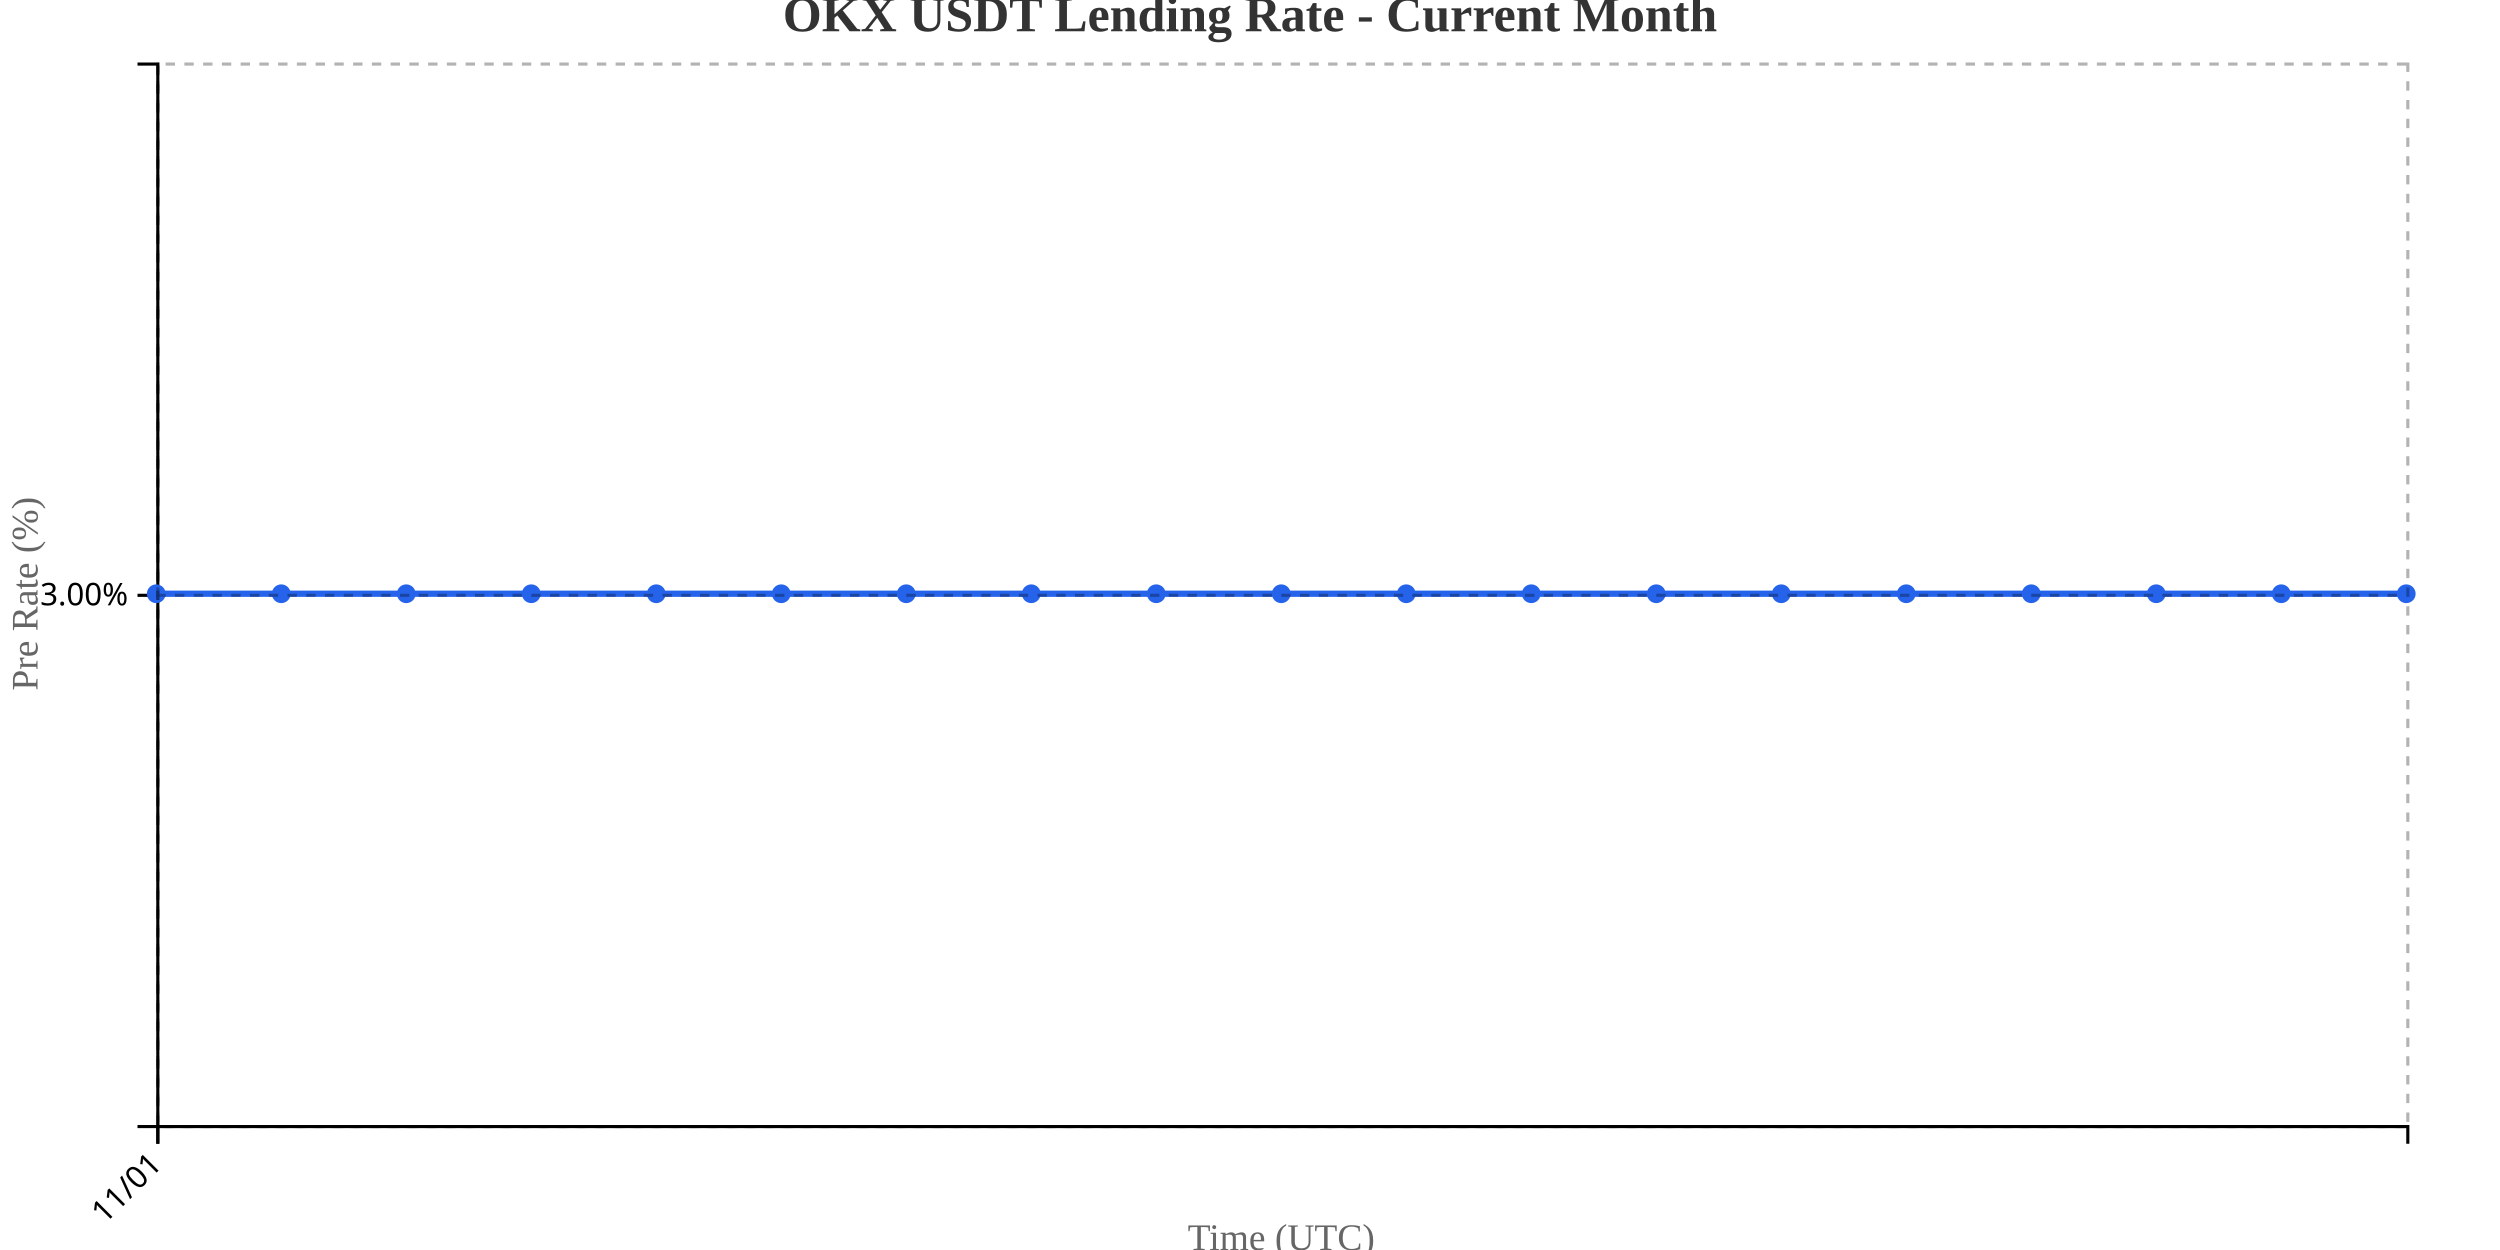
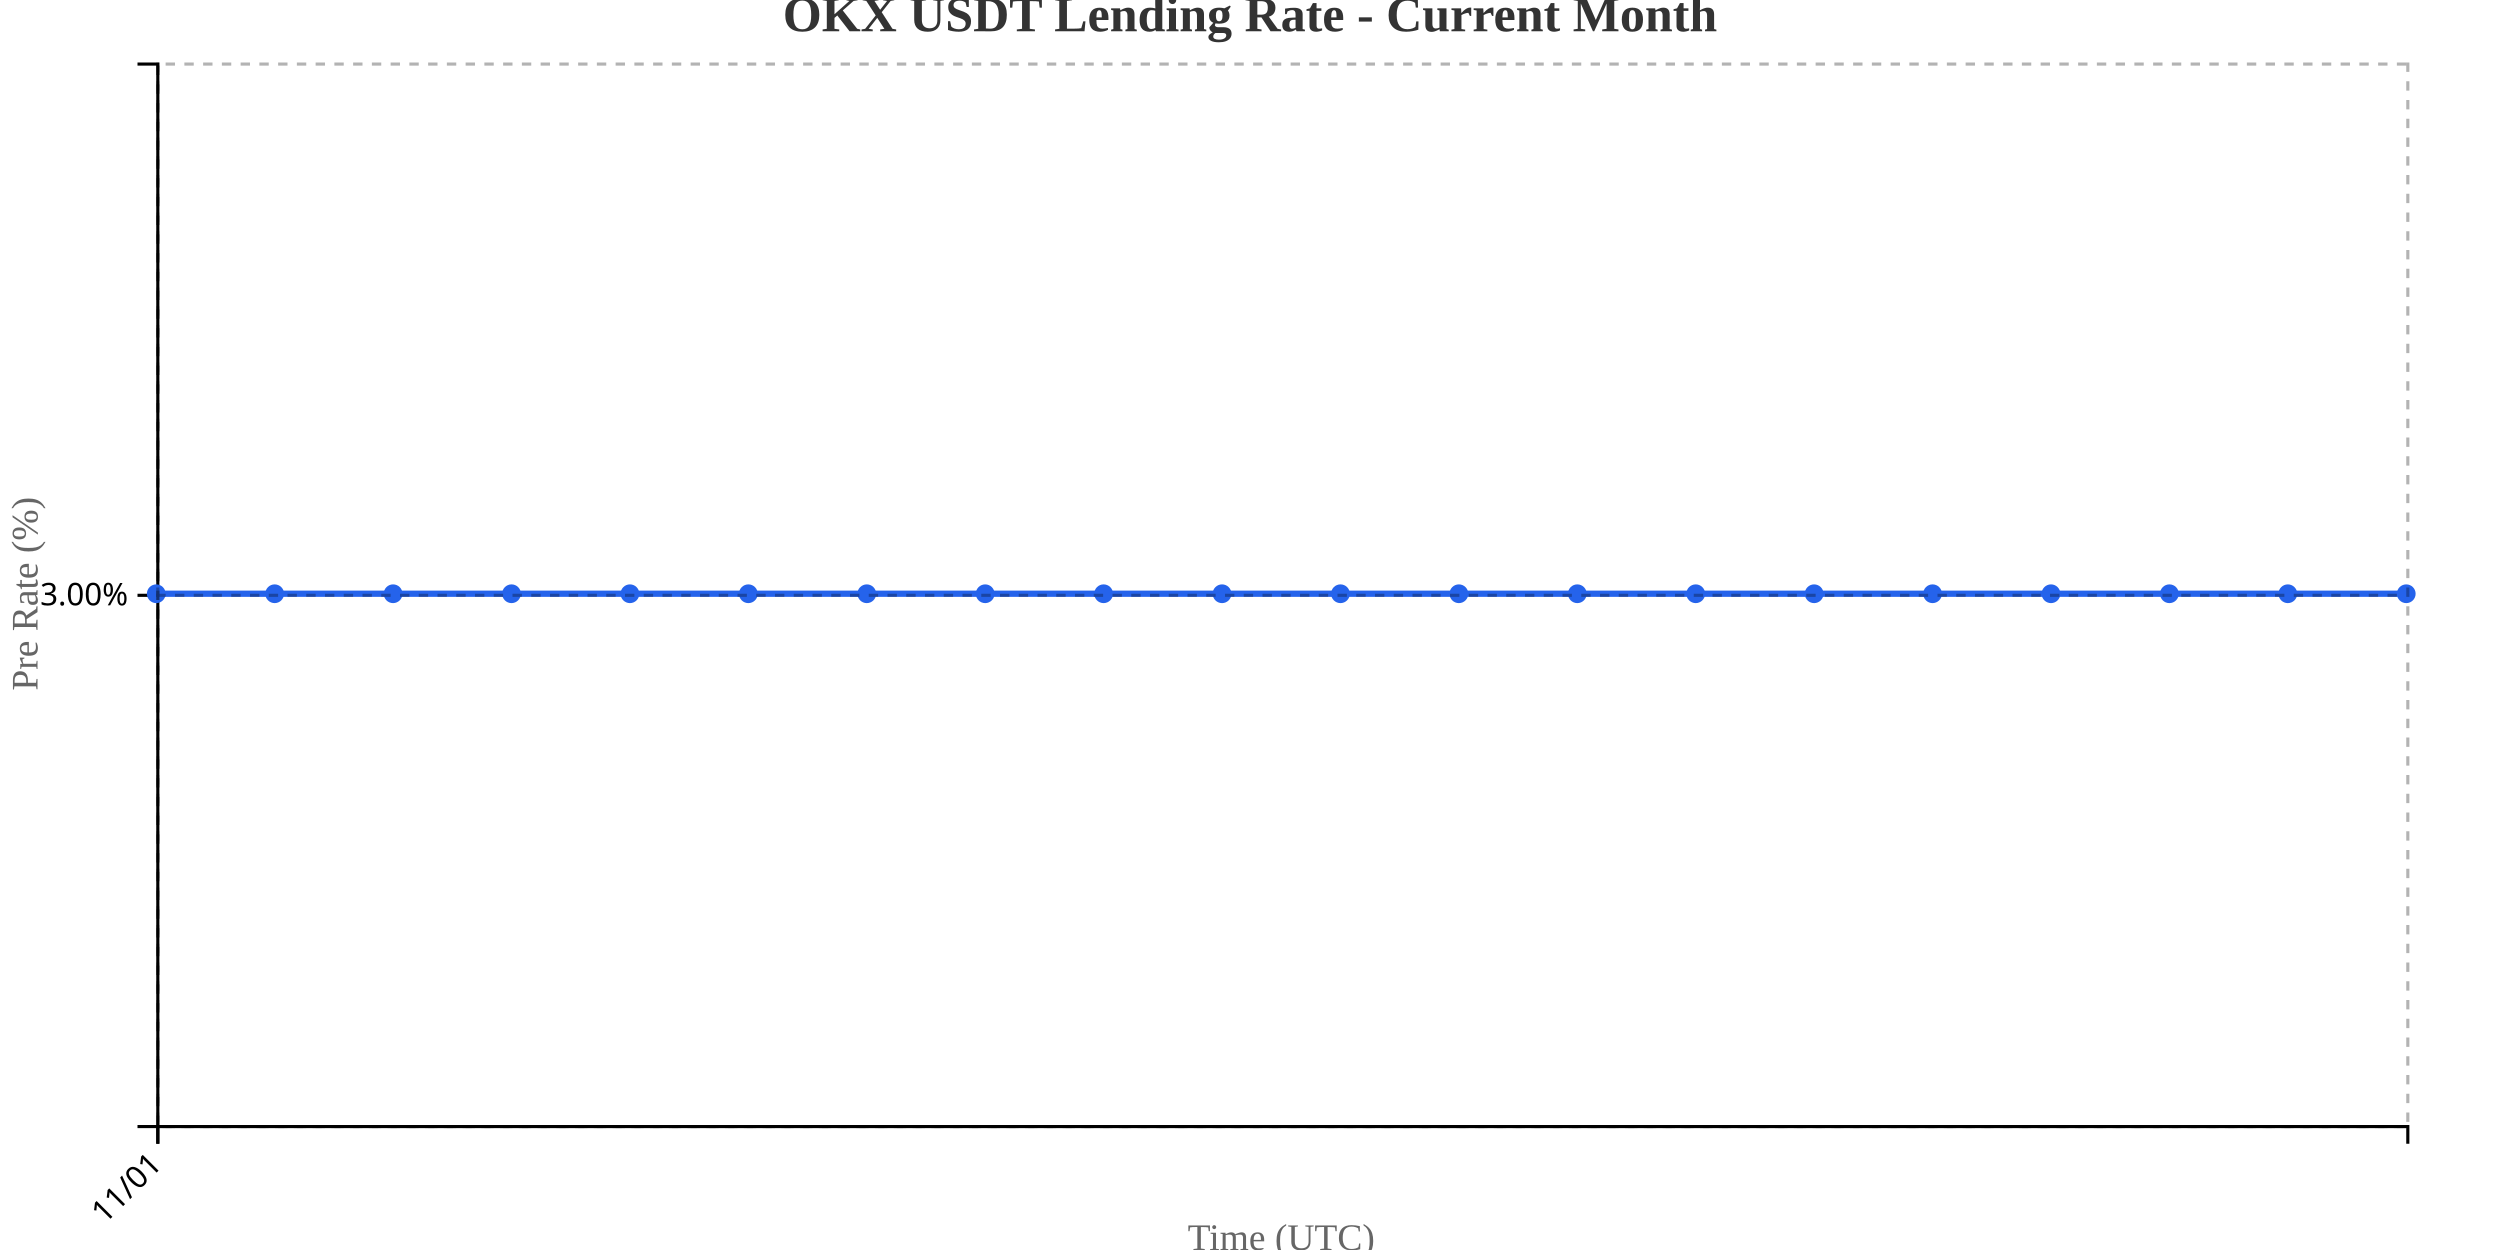
<svg xmlns="http://www.w3.org/2000/svg" width="800" height="400">
  <g transform="translate(50,20)">
    <g transform="translate(0,340)" fill="none" font-size="10" font-family="sans-serif" text-anchor="middle">
      <path class="domain" stroke="currentColor" d="M0.5,6V0.5H720.5V6" />
      <g class="tick" opacity="1" transform="translate(0.5,0)">
        <line stroke="currentColor" y2="6" />
        <text fill="currentColor" y="9" dy=".15em" style="text-anchor: end;" dx="-.8em" transform="rotate(-45)">11/01</text>
      </g>
    </g>
    <g fill="none" font-size="10" font-family="sans-serif" text-anchor="end">
      <path class="domain" stroke="currentColor" d="M-6,340.5H0.5V0.5H-6" />
      <g class="tick" opacity="1" transform="translate(0,170.5)">
        <line stroke="currentColor" x2="-6" />
        <text fill="currentColor" x="-9" dy="0.32em">3.00%</text>
      </g>
    </g>
    <text transform="rotate(-90)" y="-50" x="-170" dy="1em" style="text-anchor: middle; font-size: 12px; fill: #666;">Pre Rate (%)</text>
    <text transform="translate(360, 380)" style="text-anchor: middle; font-size: 12px; fill: #666;">Time (UTC)</text>
-     <path fill="none" stroke="#2563eb" stroke-width="2" d="M0,170C13.333,170,26.667,170,40,170C53.333,170,66.667,170,80,170C93.333,170,106.667,170,120,170C133.333,170,146.667,170,160,170C173.333,170,186.667,170,200,170C213.333,170,226.667,170,240,170C253.333,170,266.667,170,280,170C293.333,170,306.667,170,320,170C333.333,170,346.667,170,360,170C373.333,170,386.667,170,400,170C413.333,170,426.667,170,440,170C453.333,170,466.667,170,480,170C493.333,170,506.667,170,520,170C533.333,170,546.667,170,560,170C573.333,170,586.667,170,600,170C613.333,170,626.667,170,640,170C653.333,170,666.667,170,680,170C693.333,170,706.667,170,720,170" />
+     <path fill="none" stroke="#2563eb" stroke-width="2" d="M0,170C12.632,170,25.263,170,37.895,170C50.526,170,63.158,170,75.789,170C88.421,170,101.053,170,113.684,170C126.316,170,138.947,170,151.579,170C164.211,170,176.842,170,189.474,170C202.105,170,214.737,170,227.368,170C240,170,252.632,170,265.263,170C277.895,170,290.526,170,303.158,170C315.789,170,328.421,170,341.053,170C353.684,170,366.316,170,378.947,170C391.579,170,404.211,170,416.842,170C429.474,170,442.105,170,454.737,170C467.368,170,480,170,492.632,170C505.263,170,517.895,170,530.526,170C543.158,170,555.789,170,568.421,170C581.053,170,593.684,170,606.316,170C618.947,170,631.579,170,644.211,170C656.842,170,669.474,170,682.105,170C694.737,170,707.368,170,720,170" />
    <circle class="dot" cx="0" cy="170" r="3" fill="#2563eb" />
-     <circle class="dot" cx="40" cy="170" r="3" fill="#2563eb" />
-     <circle class="dot" cx="80" cy="170" r="3" fill="#2563eb" />
-     <circle class="dot" cx="120" cy="170" r="3" fill="#2563eb" />
-     <circle class="dot" cx="160" cy="170" r="3" fill="#2563eb" />
-     <circle class="dot" cx="200" cy="170" r="3" fill="#2563eb" />
-     <circle class="dot" cx="240" cy="170" r="3" fill="#2563eb" />
-     <circle class="dot" cx="280" cy="170" r="3" fill="#2563eb" />
-     <circle class="dot" cx="320" cy="170" r="3" fill="#2563eb" />
-     <circle class="dot" cx="360" cy="170" r="3" fill="#2563eb" />
-     <circle class="dot" cx="400" cy="170" r="3" fill="#2563eb" />
-     <circle class="dot" cx="440" cy="170" r="3" fill="#2563eb" />
-     <circle class="dot" cx="480" cy="170" r="3" fill="#2563eb" />
-     <circle class="dot" cx="520" cy="170" r="3" fill="#2563eb" />
-     <circle class="dot" cx="560" cy="170" r="3" fill="#2563eb" />
-     <circle class="dot" cx="600" cy="170" r="3" fill="#2563eb" />
-     <circle class="dot" cx="640" cy="170" r="3" fill="#2563eb" />
-     <circle class="dot" cx="680" cy="170" r="3" fill="#2563eb" />
+     <circle class="dot" cx="37.895" cy="170" r="3" fill="#2563eb" />
+     <circle class="dot" cx="75.789" cy="170" r="3" fill="#2563eb" />
+     <circle class="dot" cx="113.684" cy="170" r="3" fill="#2563eb" />
+     <circle class="dot" cx="151.579" cy="170" r="3" fill="#2563eb" />
+     <circle class="dot" cx="189.474" cy="170" r="3" fill="#2563eb" />
+     <circle class="dot" cx="227.368" cy="170" r="3" fill="#2563eb" />
+     <circle class="dot" cx="265.263" cy="170" r="3" fill="#2563eb" />
+     <circle class="dot" cx="303.158" cy="170" r="3" fill="#2563eb" />
+     <circle class="dot" cx="341.053" cy="170" r="3" fill="#2563eb" />
+     <circle class="dot" cx="378.947" cy="170" r="3" fill="#2563eb" />
+     <circle class="dot" cx="416.842" cy="170" r="3" fill="#2563eb" />
+     <circle class="dot" cx="454.737" cy="170" r="3" fill="#2563eb" />
+     <circle class="dot" cx="492.632" cy="170" r="3" fill="#2563eb" />
+     <circle class="dot" cx="530.526" cy="170" r="3" fill="#2563eb" />
+     <circle class="dot" cx="568.421" cy="170" r="3" fill="#2563eb" />
+     <circle class="dot" cx="606.316" cy="170" r="3" fill="#2563eb" />
+     <circle class="dot" cx="644.211" cy="170" r="3" fill="#2563eb" />
+     <circle class="dot" cx="682.105" cy="170" r="3" fill="#2563eb" />
    <circle class="dot" cx="720" cy="170" r="3" fill="#2563eb" />
    <g class="grid" transform="translate(0,340)" fill="none" font-size="10" font-family="sans-serif" text-anchor="middle" style="stroke-dasharray: 3,3; opacity: 0.3;">
      <path class="domain" stroke="currentColor" d="M0.5,-340V0.5H720.5V-340" />
      <g class="tick" opacity="1" transform="translate(0.5,0)">
        <line stroke="currentColor" y2="-340" />
        <text fill="currentColor" y="3" dy="0.71em" />
      </g>
    </g>
    <g class="grid" fill="none" font-size="10" font-family="sans-serif" text-anchor="end" style="stroke-dasharray: 3,3; opacity: 0.3;">
      <path class="domain" stroke="currentColor" d="M720,340.5H0.5V0.5H720" />
      <g class="tick" opacity="1" transform="translate(0,170.5)">
        <line stroke="currentColor" x2="720" />
        <text fill="currentColor" x="-3" dy="0.32em" />
      </g>
    </g>
  </g>
  <text x="400" y="10" text-anchor="middle" style="font-size: 16px; font-weight: bold; fill: #333;">OKX USDT Lending Rate - Current Month</text>
</svg>
